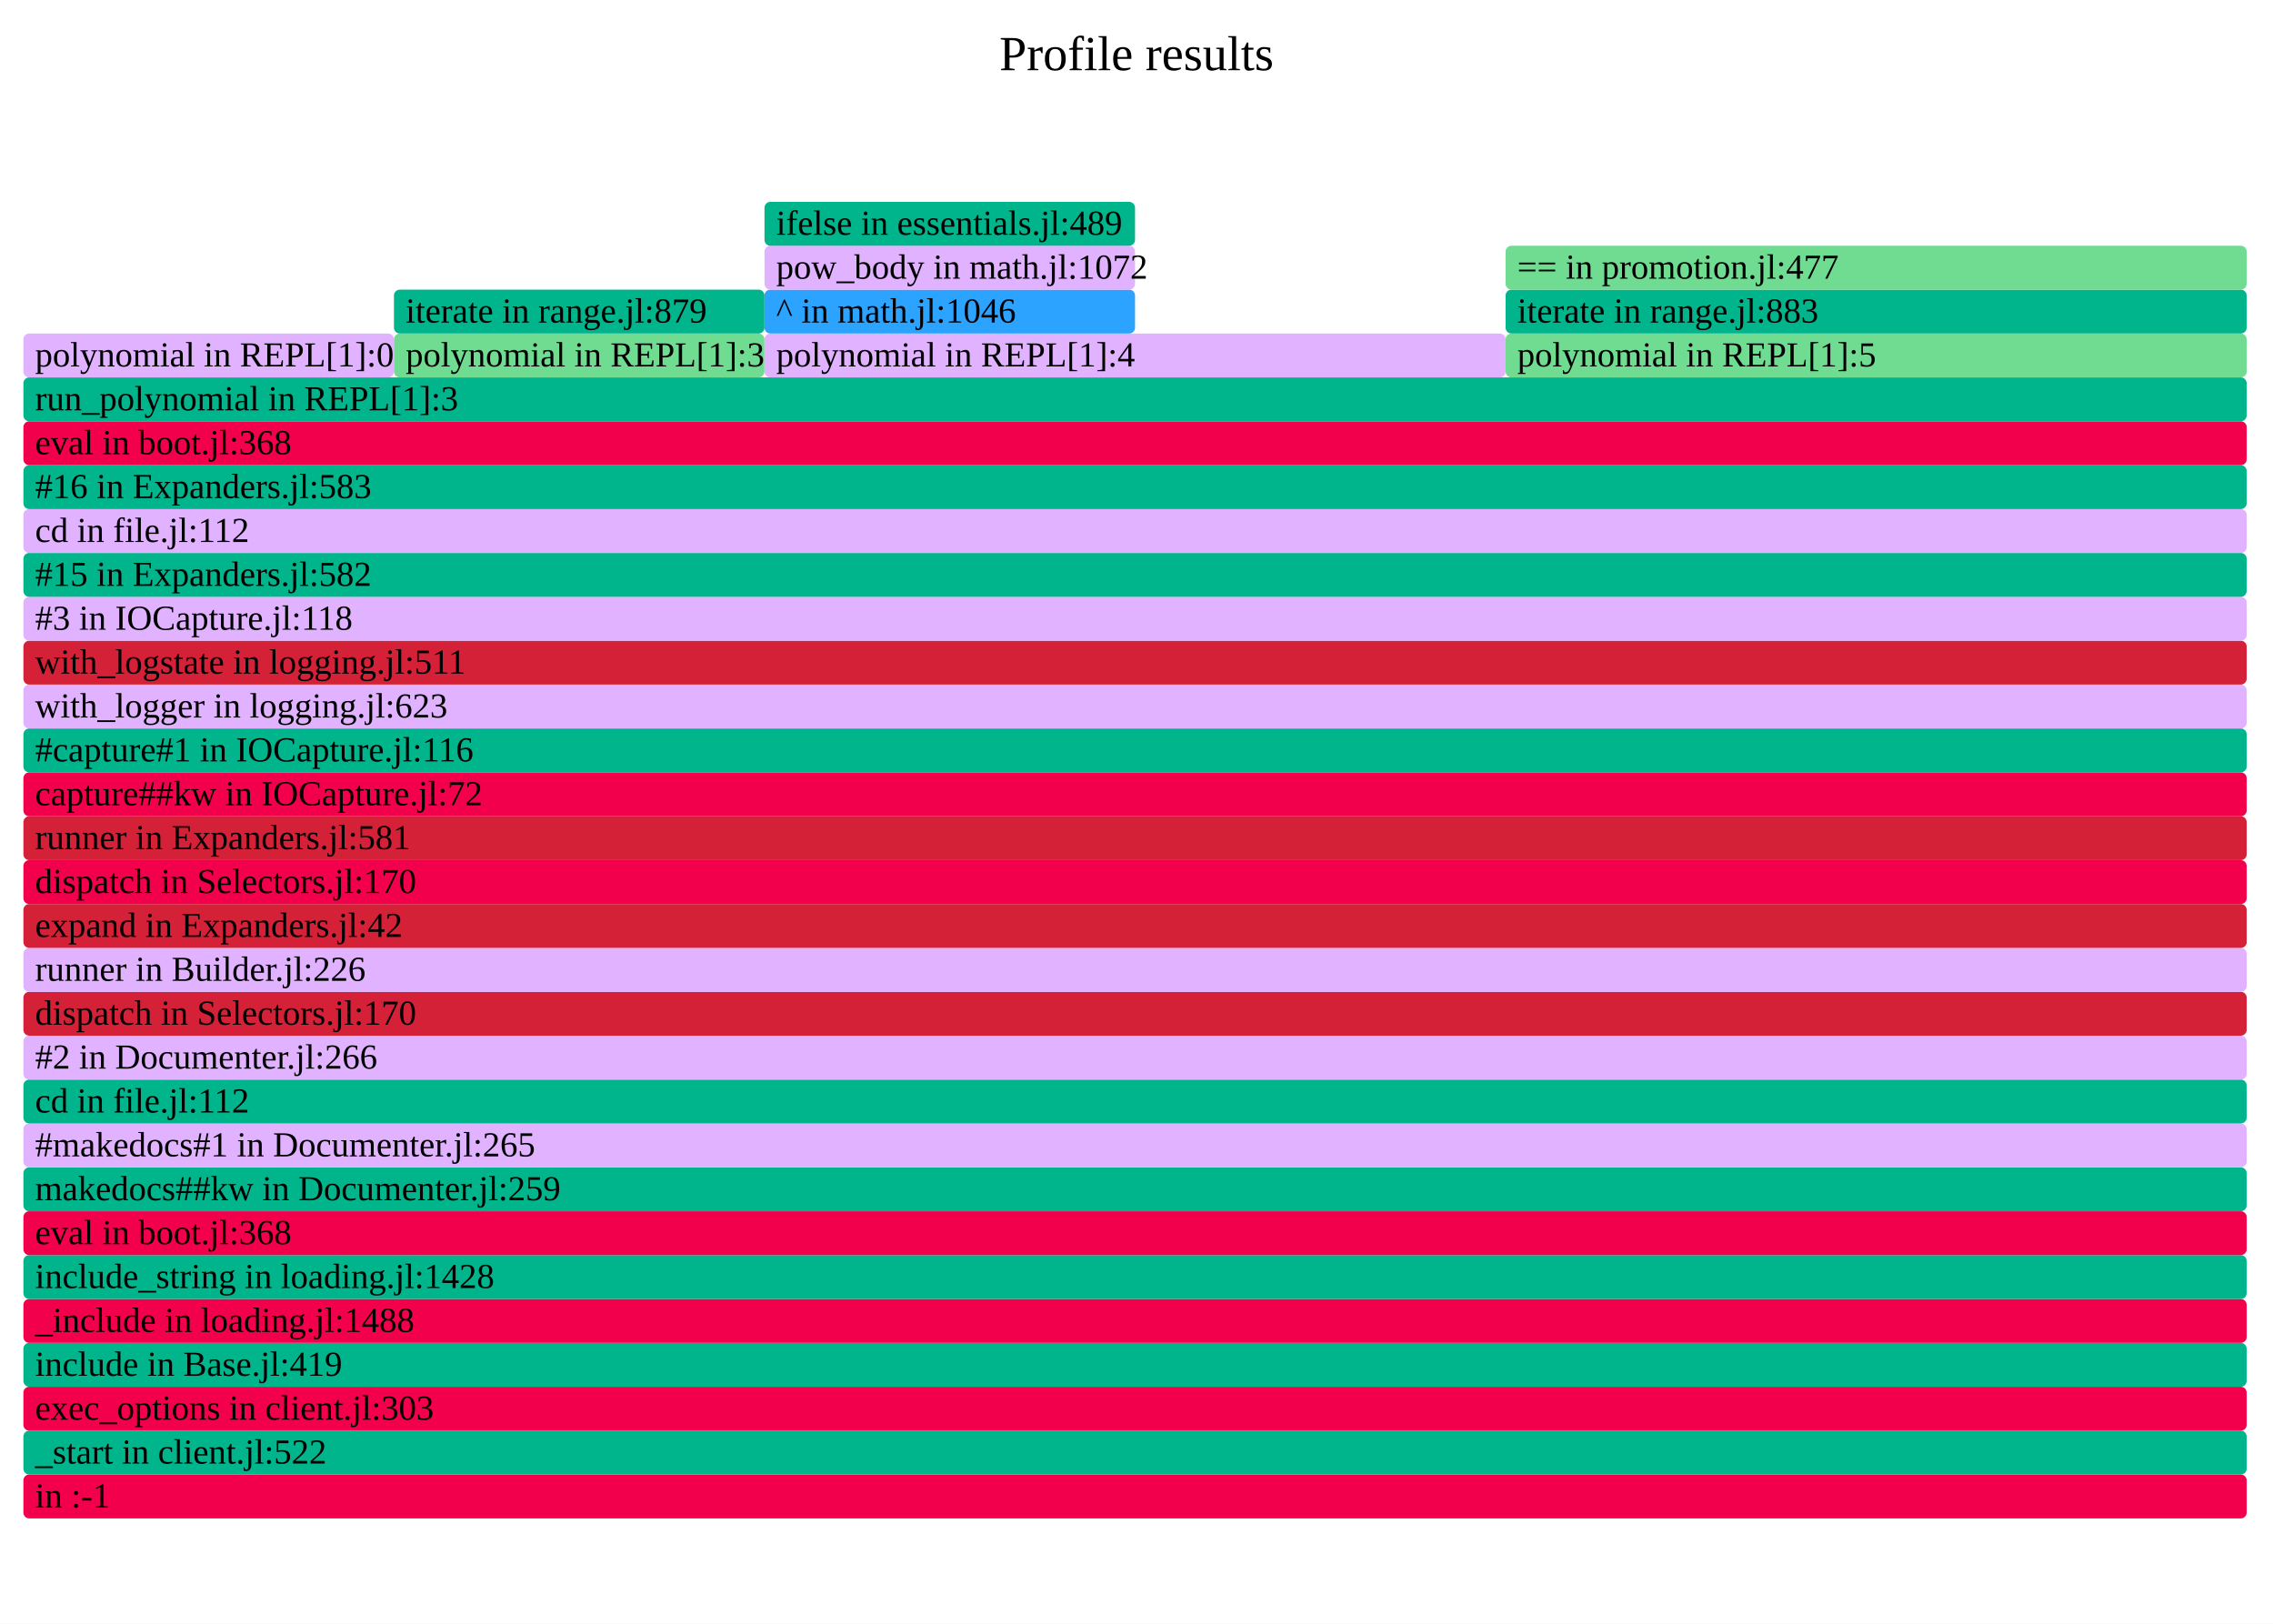
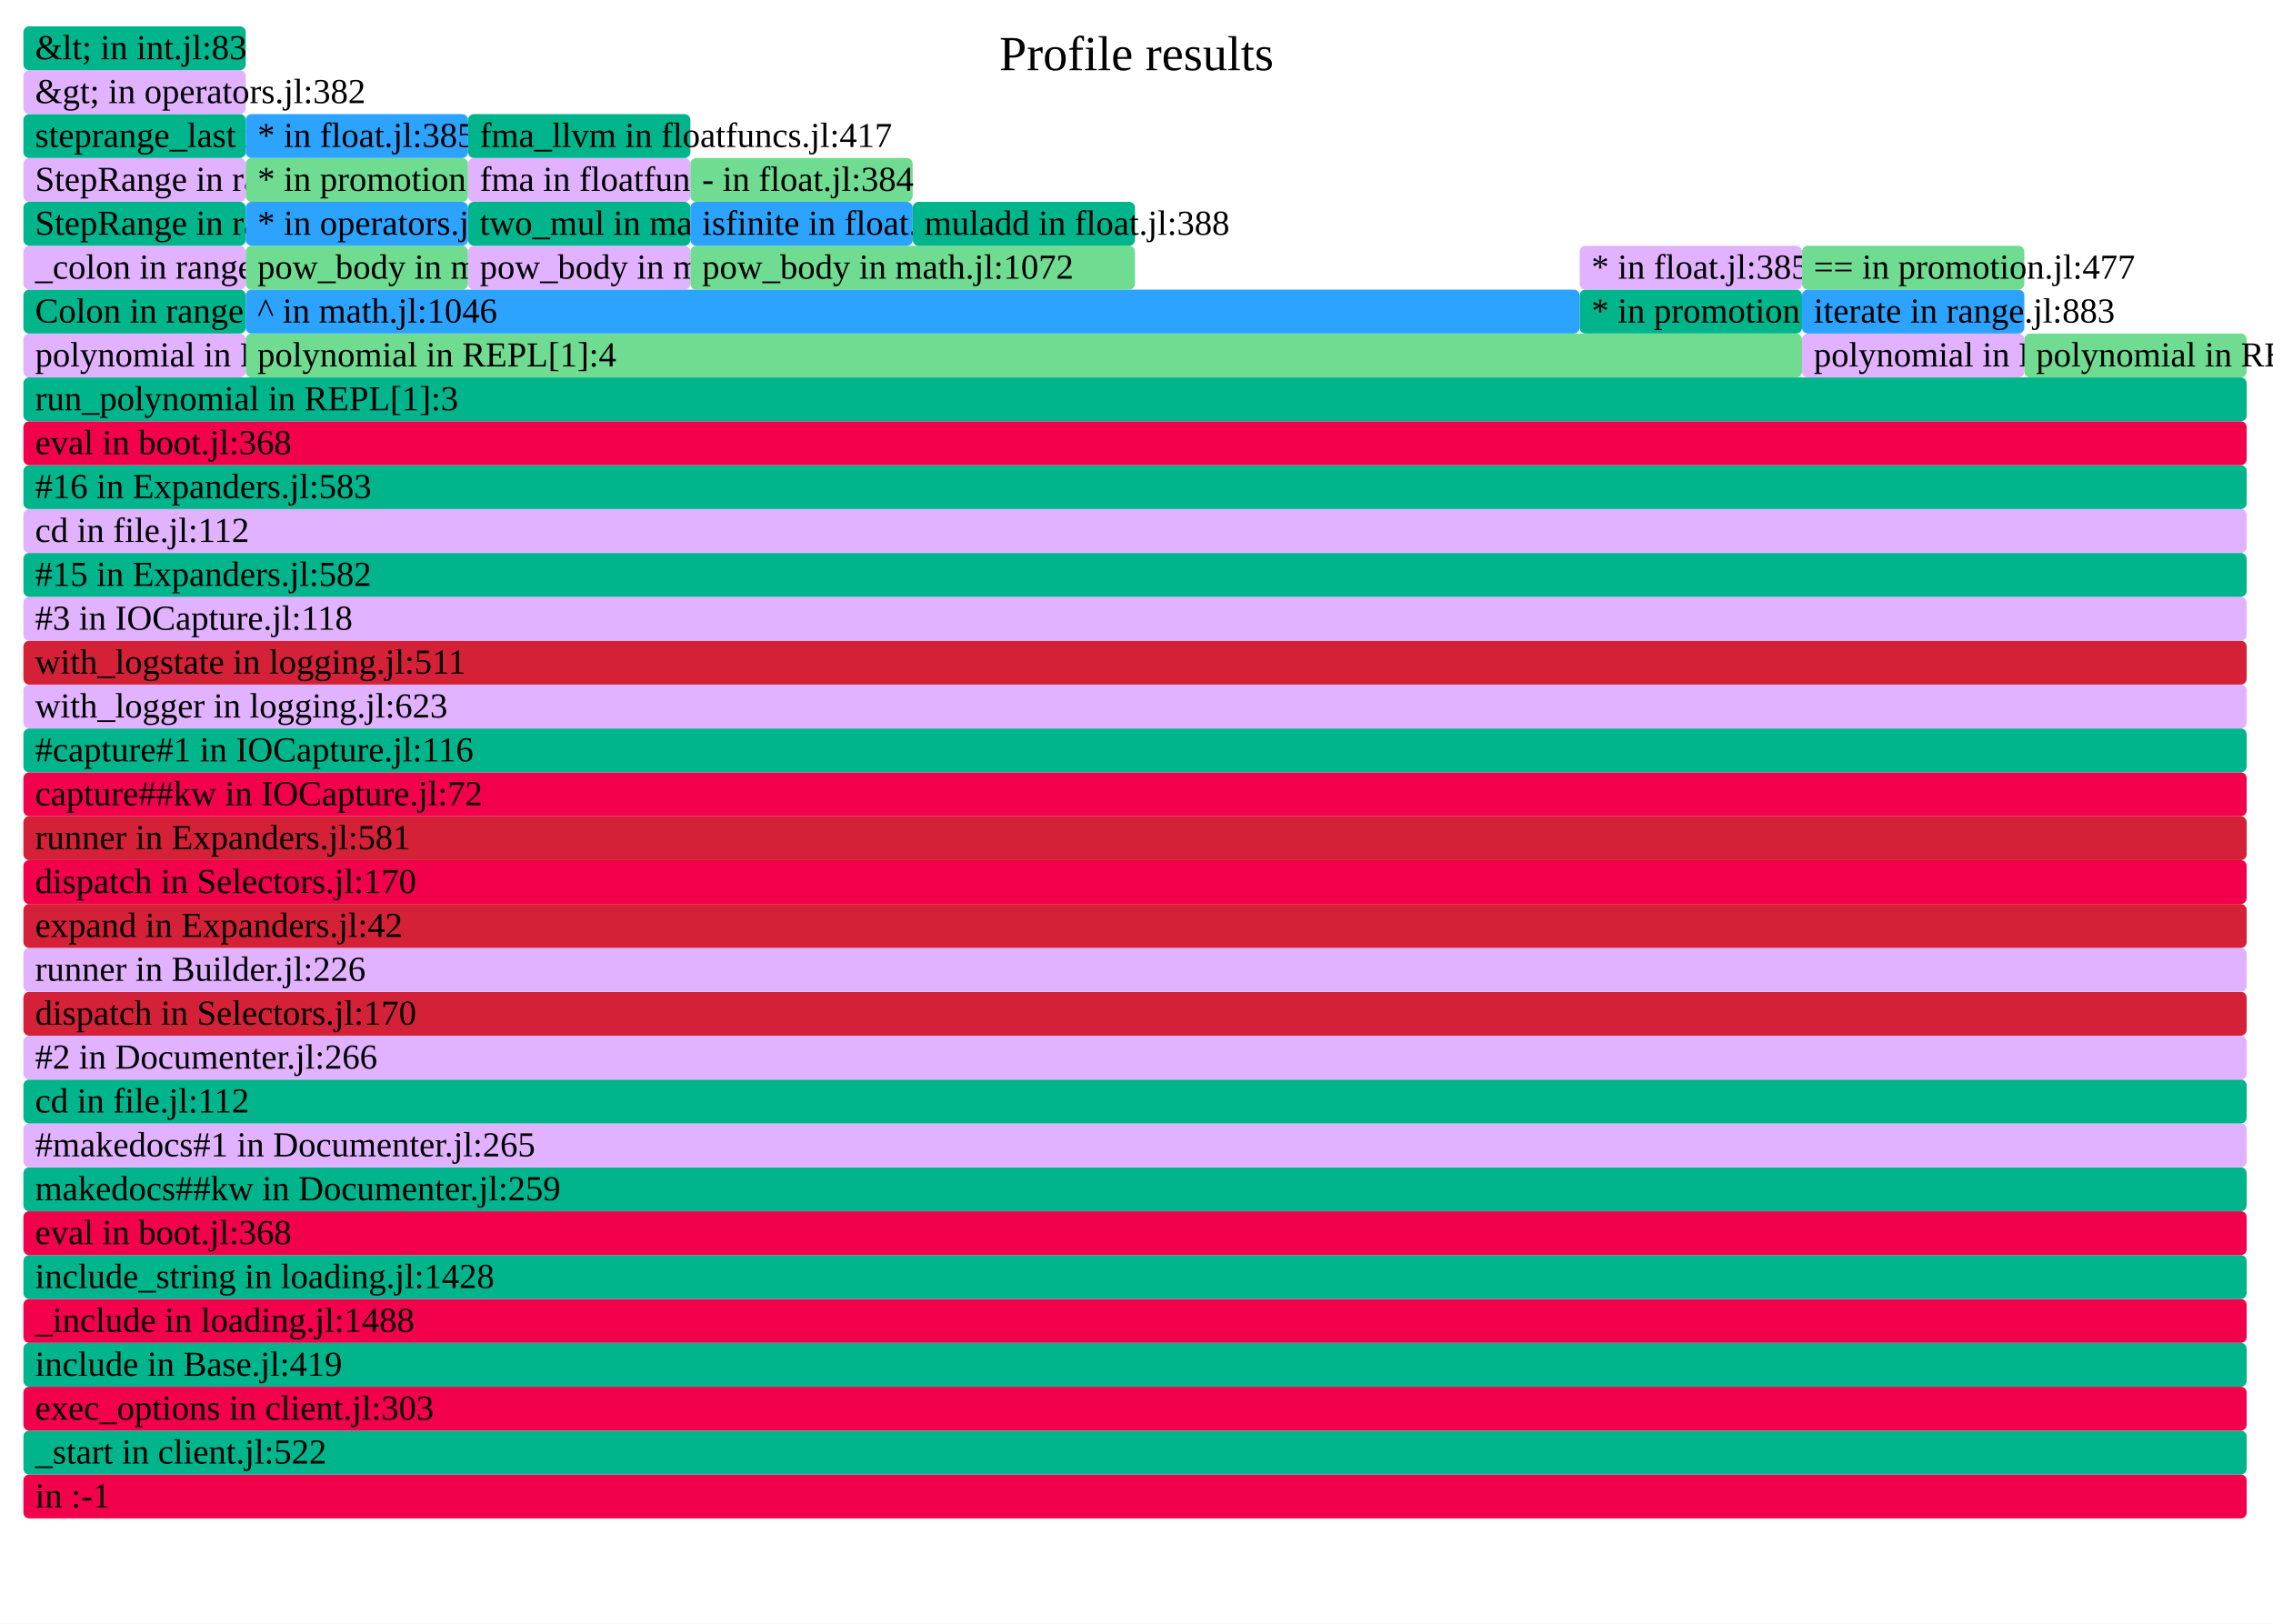
- <svg xmlns="http://www.w3.org/2000/svg" version="1.1" width="777" height="555" viewBox="0 0 777 555" id="fig-f6ddb81b6dd643e6badf214f3cded37a">
+ <svg xmlns="http://www.w3.org/2000/svg" version="1.1" width="777" height="555" viewBox="0 0 777 555" id="fig-a1035b2c4c0a4125a9bd4180424d2ddd">
  <defs>
-     <clipPath id="fig-f6ddb81b6dd643e6badf214f3cded37a-clip">
+     <clipPath id="fig-a1035b2c4c0a4125a9bd4180424d2ddd-clip">
      <rect x="0" y="0" width="777" height="555" />
    </clipPath>
  </defs>
  <style type="text/css">
-     #fig-f6ddb81b6dd643e6badf214f3cded37a text {
+     #fig-a1035b2c4c0a4125a9bd4180424d2ddd text {
        pointer-events: none;
        font-family: inherit;
        font-size: 12px;
        fill: #000000;
    }
-     text#fig-f6ddb81b6dd643e6badf214f3cded37a-caption {
+     text#fig-a1035b2c4c0a4125a9bd4180424d2ddd-caption {
        font-size: 16.8px;
        fill: #000000;
        text-anchor: middle;
    }
-     #fig-f6ddb81b6dd643e6badf214f3cded37a-bg {
+     #fig-a1035b2c4c0a4125a9bd4180424d2ddd-bg {
        fill: #FFFFFF;
    }
-     #fig-f6ddb81b6dd643e6badf214f3cded37a-viewport rect, #fig-f6ddb81b6dd643e6badf214f3cded37a-viewport path {
+     #fig-a1035b2c4c0a4125a9bd4180424d2ddd-viewport rect, #fig-a1035b2c4c0a4125a9bd4180424d2ddd-viewport path {
        vector-effect: non-scaling-stroke;
        fill-opacity: 1;
    }
-     #fig-f6ddb81b6dd643e6badf214f3cded37a-viewport text {
+     #fig-a1035b2c4c0a4125a9bd4180424d2ddd-viewport text {
        stroke: #000000;
        stroke-width: 0;
        stroke-opacity: 0.35;
    }
-     #fig-f6ddb81b6dd643e6badf214f3cded37a-viewport rect:hover, #fig-f6ddb81b6dd643e6badf214f3cded37a-viewport path:hover {
+     #fig-a1035b2c4c0a4125a9bd4180424d2ddd-viewport rect:hover, #fig-a1035b2c4c0a4125a9bd4180424d2ddd-viewport path:hover {
        fill-opacity: 0.75;
        stroke: #000000;
        stroke-width: 0.5;
    }
-     #fig-f6ddb81b6dd643e6badf214f3cded37a-viewport + rect {
+     #fig-a1035b2c4c0a4125a9bd4180424d2ddd-viewport + rect {
        fill: #FFFFFF;
        opacity: 0.8;
    }
-     text#fig-f6ddb81b6dd643e6badf214f3cded37a-details{
+     text#fig-a1035b2c4c0a4125a9bd4180424d2ddd-details{
        fill: #000000;
    }
</style>
-   <g id="fig-f6ddb81b6dd643e6badf214f3cded37a-frame" clip-path="url(#fig-f6ddb81b6dd643e6badf214f3cded37a-clip)">
-     <rect id="fig-f6ddb81b6dd643e6badf214f3cded37a-bg" x="0" y="0" width="777" height="555" />
-     <text id="fig-f6ddb81b6dd643e6badf214f3cded37a-caption" x="388.5" y="24">Profile results</text>
-     <g id="fig-f6ddb81b6dd643e6badf214f3cded37a-viewport" transform="scale(1)">
+   <g id="fig-a1035b2c4c0a4125a9bd4180424d2ddd-frame" clip-path="url(#fig-a1035b2c4c0a4125a9bd4180424d2ddd-clip)">
+     <rect id="fig-a1035b2c4c0a4125a9bd4180424d2ddd-bg" x="0" y="0" width="777" height="555" />
+     <text id="fig-a1035b2c4c0a4125a9bd4180424d2ddd-caption" x="388.5" y="24">Profile results</text>
+     <g id="fig-a1035b2c4c0a4125a9bd4180424d2ddd-viewport" transform="scale(1)">
      <rect x="8" y="504" width="760" height="15" rx="2" fill="#F3004D" data-dinfo="" />
      <text x="8" dx="4" y="515.25"> in :-1</text>
      <rect x="8" y="489" width="760" height="15" rx="2" fill="#00B58B" data-dinfo="./" />
      <text x="8" dx="4" y="500.25">_start in client.jl:522</text>
      <rect x="8" y="474" width="760" height="15" rx="2" fill="#F3004D" data-dinfo="./" />
      <text x="8" dx="4" y="485.25">exec_options in client.jl:303</text>
      <rect x="8" y="459" width="760" height="15" rx="2" fill="#00B58B" data-dinfo="./" />
      <text x="8" dx="4" y="470.25">include in Base.jl:419</text>
      <rect x="8" y="444" width="760" height="15" rx="2" fill="#F3004D" data-dinfo="./" />
      <text x="8" dx="4" y="455.25">_include in loading.jl:1488</text>
      <rect x="8" y="429" width="760" height="15" rx="2" fill="#00B58B" data-dinfo="./" />
      <text x="8" dx="4" y="440.25">include_string in loading.jl:1428</text>
      <rect x="8" y="414" width="760" height="15" rx="2" fill="#F3004D" data-dinfo="./" />
      <text x="8" dx="4" y="425.25">eval in boot.jl:368</text>
      <rect x="8" y="399" width="760" height="15" rx="2" fill="#00B58B" data-dinfo="/home/runner/.julia/packages/Documenter/qdbx6/src/" />
      <text x="8" dx="4" y="410.25">makedocs##kw in Documenter.jl:259</text>
      <rect x="8" y="384" width="760" height="15" rx="2" fill="#E1B2FF" data-dinfo="/home/runner/.julia/packages/Documenter/qdbx6/src/" />
      <text x="8" dx="4" y="395.25">#makedocs#1 in Documenter.jl:265</text>
      <rect x="8" y="369" width="760" height="15" rx="2" fill="#00B58B" data-dinfo="./" />
      <text x="8" dx="4" y="380.25">cd in file.jl:112</text>
      <rect x="8" y="354" width="760" height="15" rx="2" fill="#E1B2FF" data-dinfo="/home/runner/.julia/packages/Documenter/qdbx6/src/" />
      <text x="8" dx="4" y="365.25">#2 in Documenter.jl:266</text>
      <rect x="8" y="339" width="760" height="15" rx="2" fill="#D42137" data-dinfo="/home/runner/.julia/packages/Documenter/qdbx6/src/Utilities/" />
      <text x="8" dx="4" y="350.25">dispatch in Selectors.jl:170</text>
      <rect x="8" y="324" width="760" height="15" rx="2" fill="#E1B2FF" data-dinfo="/home/runner/.julia/packages/Documenter/qdbx6/src/" />
      <text x="8" dx="4" y="335.25">runner in Builder.jl:226</text>
      <rect x="8" y="309" width="760" height="15" rx="2" fill="#D42137" data-dinfo="/home/runner/.julia/packages/Documenter/qdbx6/src/" />
      <text x="8" dx="4" y="320.25">expand in Expanders.jl:42</text>
      <rect x="8" y="294" width="760" height="15" rx="2" fill="#F3004D" data-dinfo="/home/runner/.julia/packages/Documenter/qdbx6/src/Utilities/" />
      <text x="8" dx="4" y="305.25">dispatch in Selectors.jl:170</text>
      <rect x="8" y="279" width="760" height="15" rx="2" fill="#D42137" data-dinfo="/home/runner/.julia/packages/Documenter/qdbx6/src/" />
      <text x="8" dx="4" y="290.25">runner in Expanders.jl:581</text>
      <rect x="8" y="264" width="760" height="15" rx="2" fill="#F3004D" data-dinfo="/home/runner/.julia/packages/IOCapture/sXY71/src/" />
      <text x="8" dx="4" y="275.25">capture##kw in IOCapture.jl:72</text>
      <rect x="8" y="249" width="760" height="15" rx="2" fill="#00B58B" data-dinfo="/home/runner/.julia/packages/IOCapture/sXY71/src/" />
      <text x="8" dx="4" y="260.25">#capture#1 in IOCapture.jl:116</text>
      <rect x="8" y="234" width="760" height="15" rx="2" fill="#E1B2FF" data-dinfo="./" />
      <text x="8" dx="4" y="245.25">with_logger in logging.jl:623</text>
      <rect x="8" y="219" width="760" height="15" rx="2" fill="#D42137" data-dinfo="./" />
      <text x="8" dx="4" y="230.25">with_logstate in logging.jl:511</text>
      <rect x="8" y="204" width="760" height="15" rx="2" fill="#E1B2FF" data-dinfo="/home/runner/.julia/packages/IOCapture/sXY71/src/" />
      <text x="8" dx="4" y="215.25">#3 in IOCapture.jl:118</text>
      <rect x="8" y="189" width="760" height="15" rx="2" fill="#00B58B" data-dinfo="/home/runner/.julia/packages/Documenter/qdbx6/src/" />
      <text x="8" dx="4" y="200.25">#15 in Expanders.jl:582</text>
      <rect x="8" y="174" width="760" height="15" rx="2" fill="#E1B2FF" data-dinfo="./" />
      <text x="8" dx="4" y="185.25">cd in file.jl:112</text>
      <rect x="8" y="159" width="760" height="15" rx="2" fill="#00B58B" data-dinfo="/home/runner/.julia/packages/Documenter/qdbx6/src/" />
      <text x="8" dx="4" y="170.25">#16 in Expanders.jl:583</text>
      <rect x="8" y="144" width="760" height="15" rx="2" fill="#F3004D" data-dinfo="./" />
      <text x="8" dx="4" y="155.25">eval in boot.jl:368</text>
      <rect x="8" y="129" width="760" height="15" rx="2" fill="#00B58B" data-dinfo="./" />
      <text x="8" dx="4" y="140.25">run_polynomial in REPL[1]:3</text>
-       <rect x="8" y="114" width="126.67" height="15" rx="2" fill="#E1B2FF" data-dinfo="./" />
-       <text x="8" dx="4" y="125.25">polynomial in REPL[1]:0</text>
-       <rect x="134.67" y="114" width="126.66" height="15" rx="2" fill="#6FDC91" data-dinfo="./" />
-       <text x="134.67" dx="4" y="125.25">polynomial in REPL[1]:3</text>
-       <rect x="134.67" y="99" width="126.66" height="15" rx="2" fill="#00B58B" data-dinfo="./" />
-       <text x="134.67" dx="4" y="110.25">iterate in range.jl:879</text>
-       <rect x="261.33" y="114" width="253.34" height="15" rx="2" fill="#E1B2FF" data-dinfo="./" />
-       <text x="261.33" dx="4" y="125.25">polynomial in REPL[1]:4</text>
-       <rect x="261.33" y="99" width="126.67" height="15" rx="2" fill="#2CA3FF" data-dinfo="./" />
-       <text x="261.33" dx="4" y="110.25">^ in math.jl:1046</text>
-       <rect x="261.33" y="84" width="126.67" height="15" rx="2" fill="#E1B2FF" data-dinfo="./" />
-       <text x="261.33" dx="4" y="95.25">pow_body in math.jl:1072</text>
-       <rect x="261.33" y="69" width="126.67" height="15" rx="2" fill="#00B58B" data-dinfo="./" />
-       <text x="261.33" dx="4" y="80.25">ifelse in essentials.jl:489</text>
-       <rect x="514.67" y="114" width="253.33" height="15" rx="2" fill="#6FDC91" data-dinfo="./" />
-       <text x="514.67" dx="4" y="125.25">polynomial in REPL[1]:5</text>
-       <rect x="514.67" y="99" width="253.33" height="15" rx="2" fill="#00B58B" data-dinfo="./" />
-       <text x="514.67" dx="4" y="110.25">iterate in range.jl:883</text>
-       <rect x="514.67" y="84" width="253.33" height="15" rx="2" fill="#6FDC91" data-dinfo="./" />
-       <text x="514.67" dx="4" y="95.25">== in promotion.jl:477</text>
+       <rect x="8" y="114" width="76" height="15" rx="2" fill="#E1B2FF" data-dinfo="./" />
+       <text x="8" dx="4" y="125.25">polynomial in REPL[1]:3</text>
+       <rect x="8" y="99" width="76" height="15" rx="2" fill="#00B58B" data-dinfo="./" />
+       <text x="8" dx="4" y="110.25">Colon in range.jl:22</text>
+       <rect x="8" y="84" width="76" height="15" rx="2" fill="#E1B2FF" data-dinfo="./" />
+       <text x="8" dx="4" y="95.25">_colon in range.jl:24</text>
+       <rect x="8" y="69" width="76" height="15" rx="2" fill="#00B58B" data-dinfo="./" />
+       <text x="8" dx="4" y="80.25">StepRange in range.jl:369</text>
+       <rect x="8" y="54" width="76" height="15" rx="2" fill="#E1B2FF" data-dinfo="./" />
+       <text x="8" dx="4" y="65.25">StepRange in range.jl:316</text>
+       <rect x="8" y="39" width="76" height="15" rx="2" fill="#00B58B" data-dinfo="./" />
+       <text x="8" dx="4" y="50.25">steprange_last in range.jl:334</text>
+       <rect x="8" y="24" width="76" height="15" rx="2" fill="#E1B2FF" data-dinfo="./" />
+       <text x="8" dx="4" y="35.25">&amp;gt; in operators.jl:382</text>
+       <rect x="8" y="9" width="76" height="15" rx="2" fill="#00B58B" data-dinfo="./" />
+       <text x="8" dx="4" y="20.25">&amp;lt; in int.jl:83</text>
+       <rect x="84" y="114" width="532" height="15" rx="2" fill="#6FDC91" data-dinfo="./" />
+       <text x="84" dx="4" y="125.25">polynomial in REPL[1]:4</text>
+       <rect x="84" y="99" width="456" height="15" rx="2" fill="#2CA3FF" data-dinfo="./" />
+       <text x="84" dx="4" y="110.25">^ in math.jl:1046</text>
+       <rect x="84" y="84" width="76" height="15" rx="2" fill="#6FDC91" data-dinfo="./" />
+       <text x="84" dx="4" y="95.25">pow_body in math.jl:1066</text>
+       <rect x="84" y="69" width="76" height="15" rx="2" fill="#2CA3FF" data-dinfo="./" />
+       <text x="84" dx="4" y="80.25">* in operators.jl:591</text>
+       <rect x="84" y="54" width="76" height="15" rx="2" fill="#6FDC91" data-dinfo="./" />
+       <text x="84" dx="4" y="65.25">* in promotion.jl:389</text>
+       <rect x="84" y="39" width="76" height="15" rx="2" fill="#2CA3FF" data-dinfo="./" />
+       <text x="84" dx="4" y="50.25">* in float.jl:385</text>
+       <rect x="160" y="84" width="76" height="15" rx="2" fill="#E1B2FF" data-dinfo="./" />
+       <text x="160" dx="4" y="95.25">pow_body in math.jl:1067</text>
+       <rect x="160" y="69" width="76" height="15" rx="2" fill="#00B58B" data-dinfo="./" />
+       <text x="160" dx="4" y="80.25">two_mul in math.jl:48</text>
+       <rect x="160" y="54" width="76" height="15" rx="2" fill="#E1B2FF" data-dinfo="./" />
+       <text x="160" dx="4" y="65.25">fma in floatfuncs.jl:422</text>
+       <rect x="160" y="39" width="76" height="15" rx="2" fill="#00B58B" data-dinfo="./" />
+       <text x="160" dx="4" y="50.25">fma_llvm in floatfuncs.jl:417</text>
+       <rect x="236" y="84" width="152" height="15" rx="2" fill="#6FDC91" data-dinfo="./" />
+       <text x="236" dx="4" y="95.25">pow_body in math.jl:1072</text>
+       <rect x="236" y="69" width="76" height="15" rx="2" fill="#2CA3FF" data-dinfo="./" />
+       <text x="236" dx="4" y="80.25">isfinite in float.jl:499</text>
+       <rect x="236" y="54" width="76" height="15" rx="2" fill="#6FDC91" data-dinfo="./" />
+       <text x="236" dx="4" y="65.25">- in float.jl:384</text>
+       <rect x="312" y="69" width="76" height="15" rx="2" fill="#00B58B" data-dinfo="./" />
+       <text x="312" dx="4" y="80.25">muladd in float.jl:388</text>
+       <rect x="540" y="99" width="76" height="15" rx="2" fill="#00B58B" data-dinfo="./" />
+       <text x="540" dx="4" y="110.25">* in promotion.jl:389</text>
+       <rect x="540" y="84" width="76" height="15" rx="2" fill="#E1B2FF" data-dinfo="./" />
+       <text x="540" dx="4" y="95.25">* in float.jl:385</text>
+       <rect x="616" y="114" width="76" height="15" rx="2" fill="#E1B2FF" data-dinfo="./" />
+       <text x="616" dx="4" y="125.25">polynomial in REPL[1]:5</text>
+       <rect x="616" y="99" width="76" height="15" rx="2" fill="#2CA3FF" data-dinfo="./" />
+       <text x="616" dx="4" y="110.25">iterate in range.jl:883</text>
+       <rect x="616" y="84" width="76" height="15" rx="2" fill="#6FDC91" data-dinfo="./" />
+       <text x="616" dx="4" y="95.25">== in promotion.jl:477</text>
+       <rect x="692" y="114" width="76" height="15" rx="2" fill="#6FDC91" data-dinfo="./" />
+       <text x="692" dx="4" y="125.25">polynomial in REPL[1]:6</text>
    </g>
  </g>
</svg>
